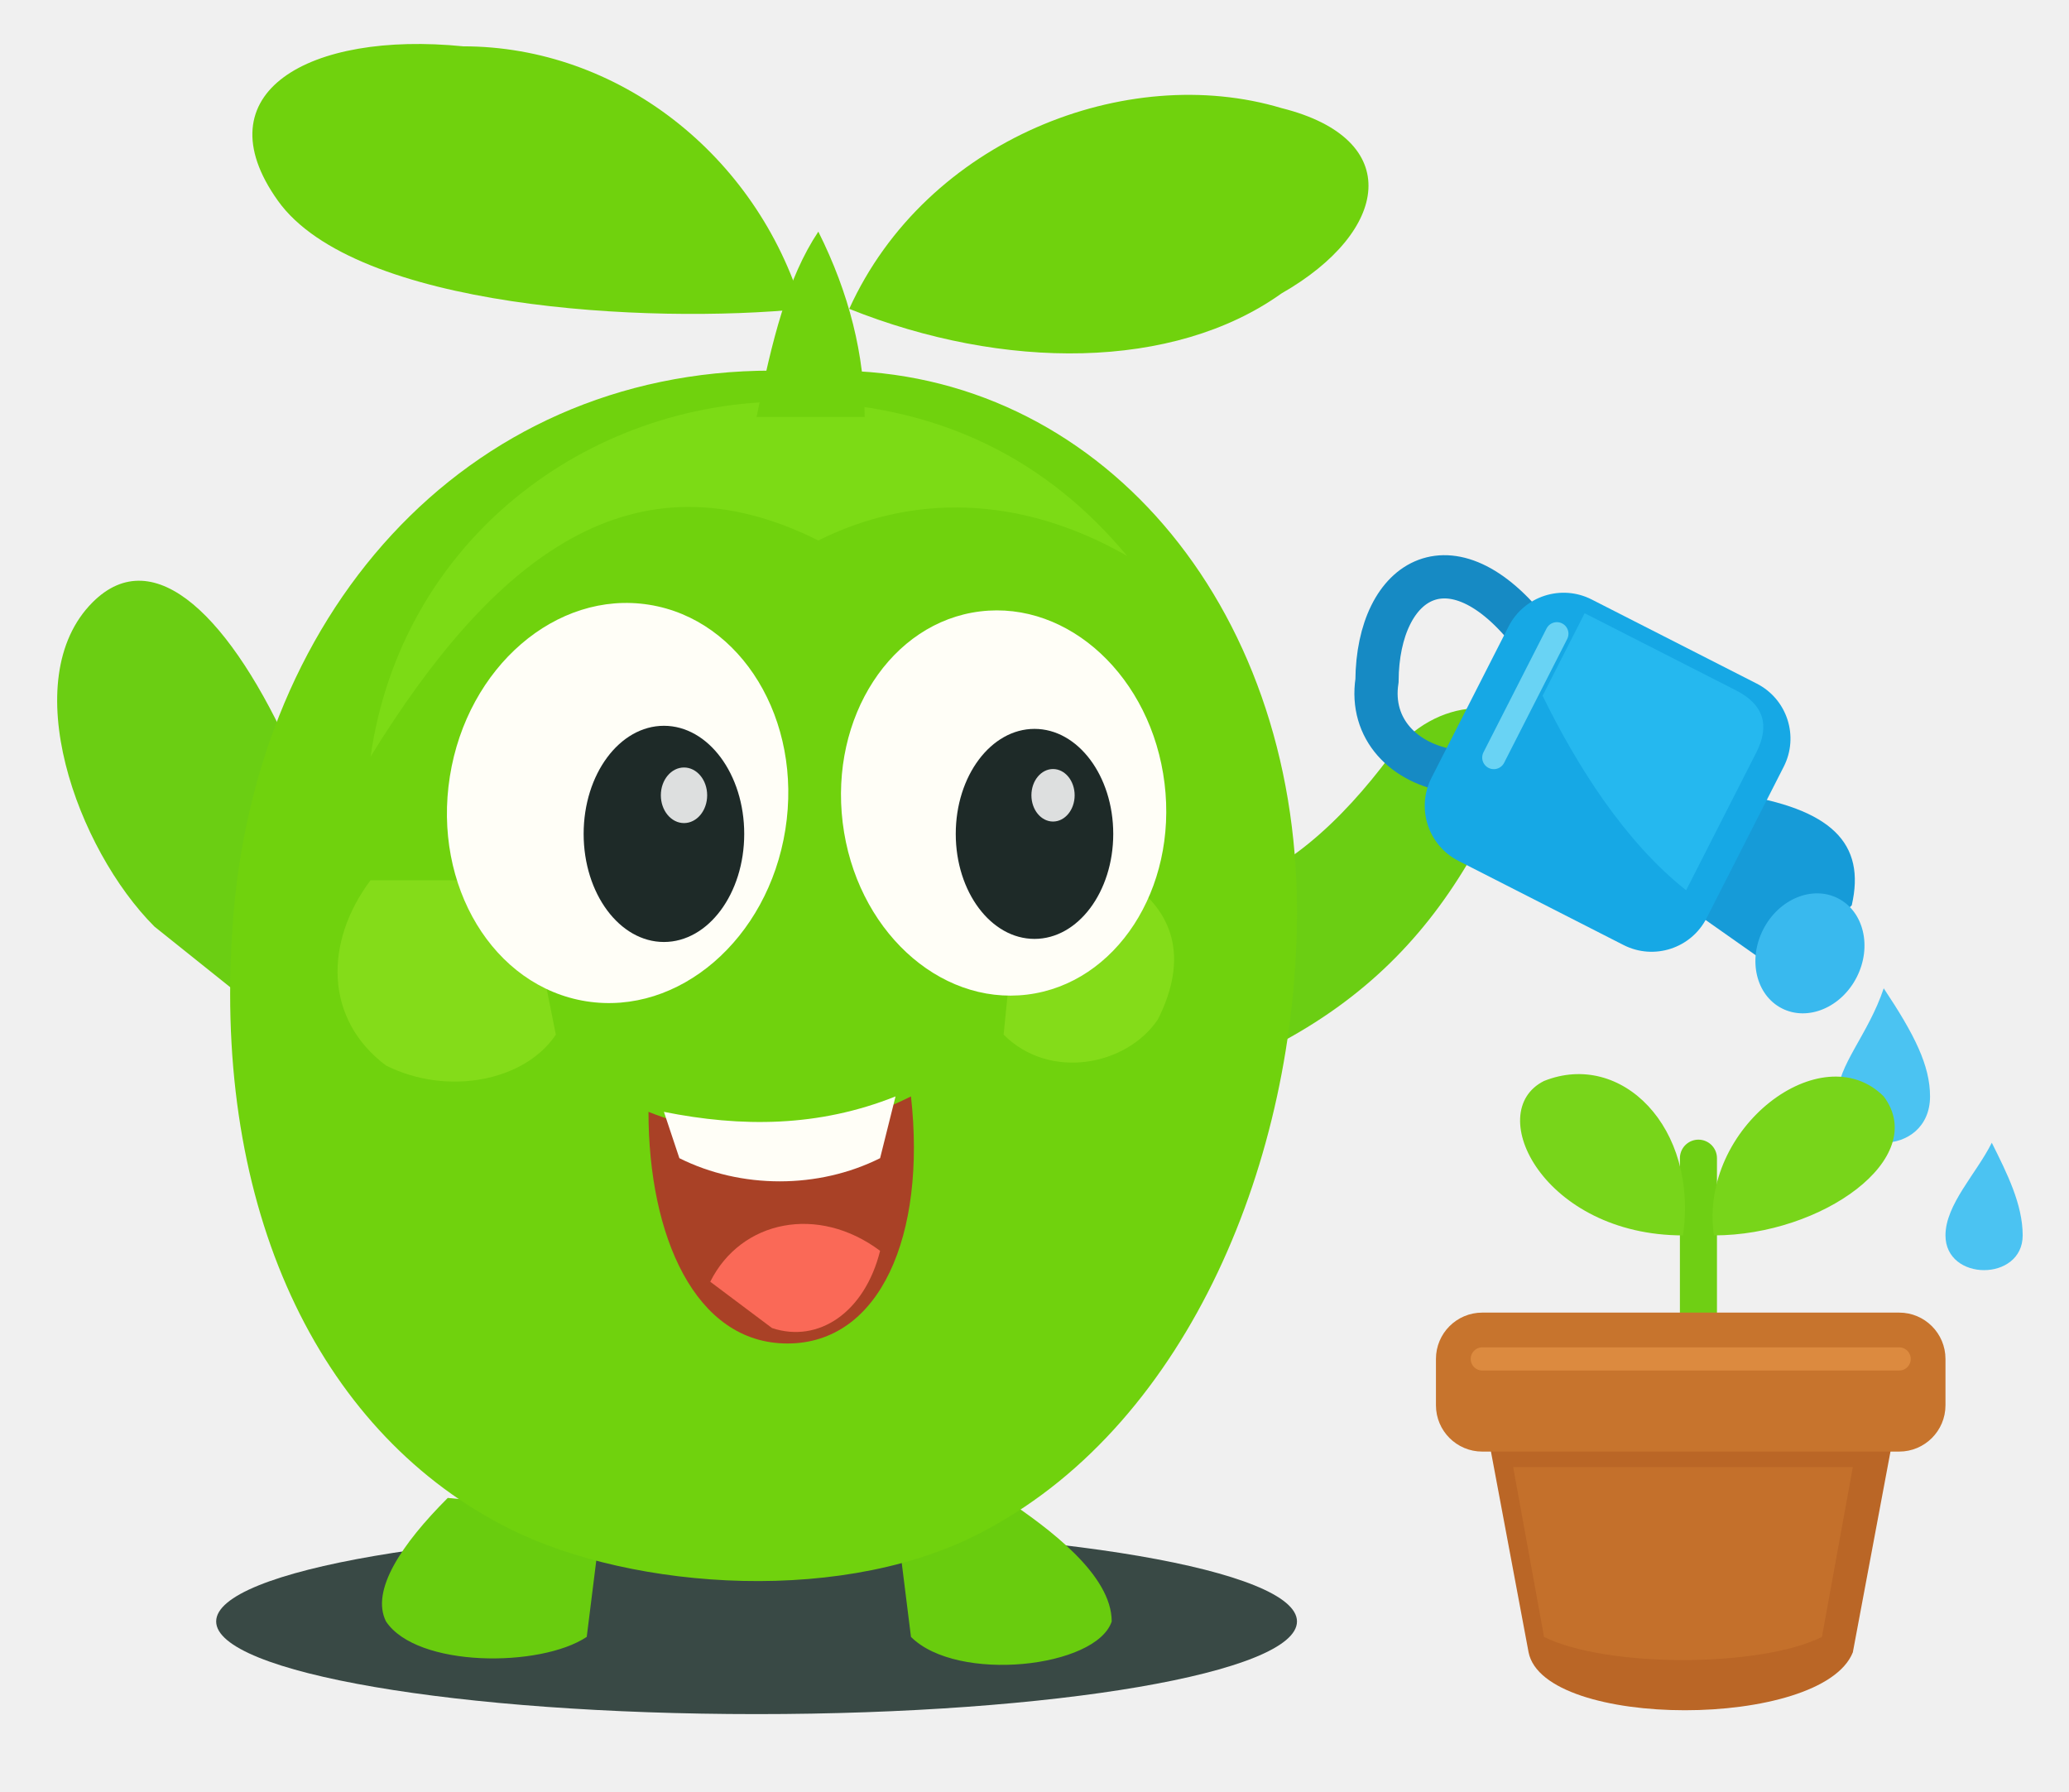
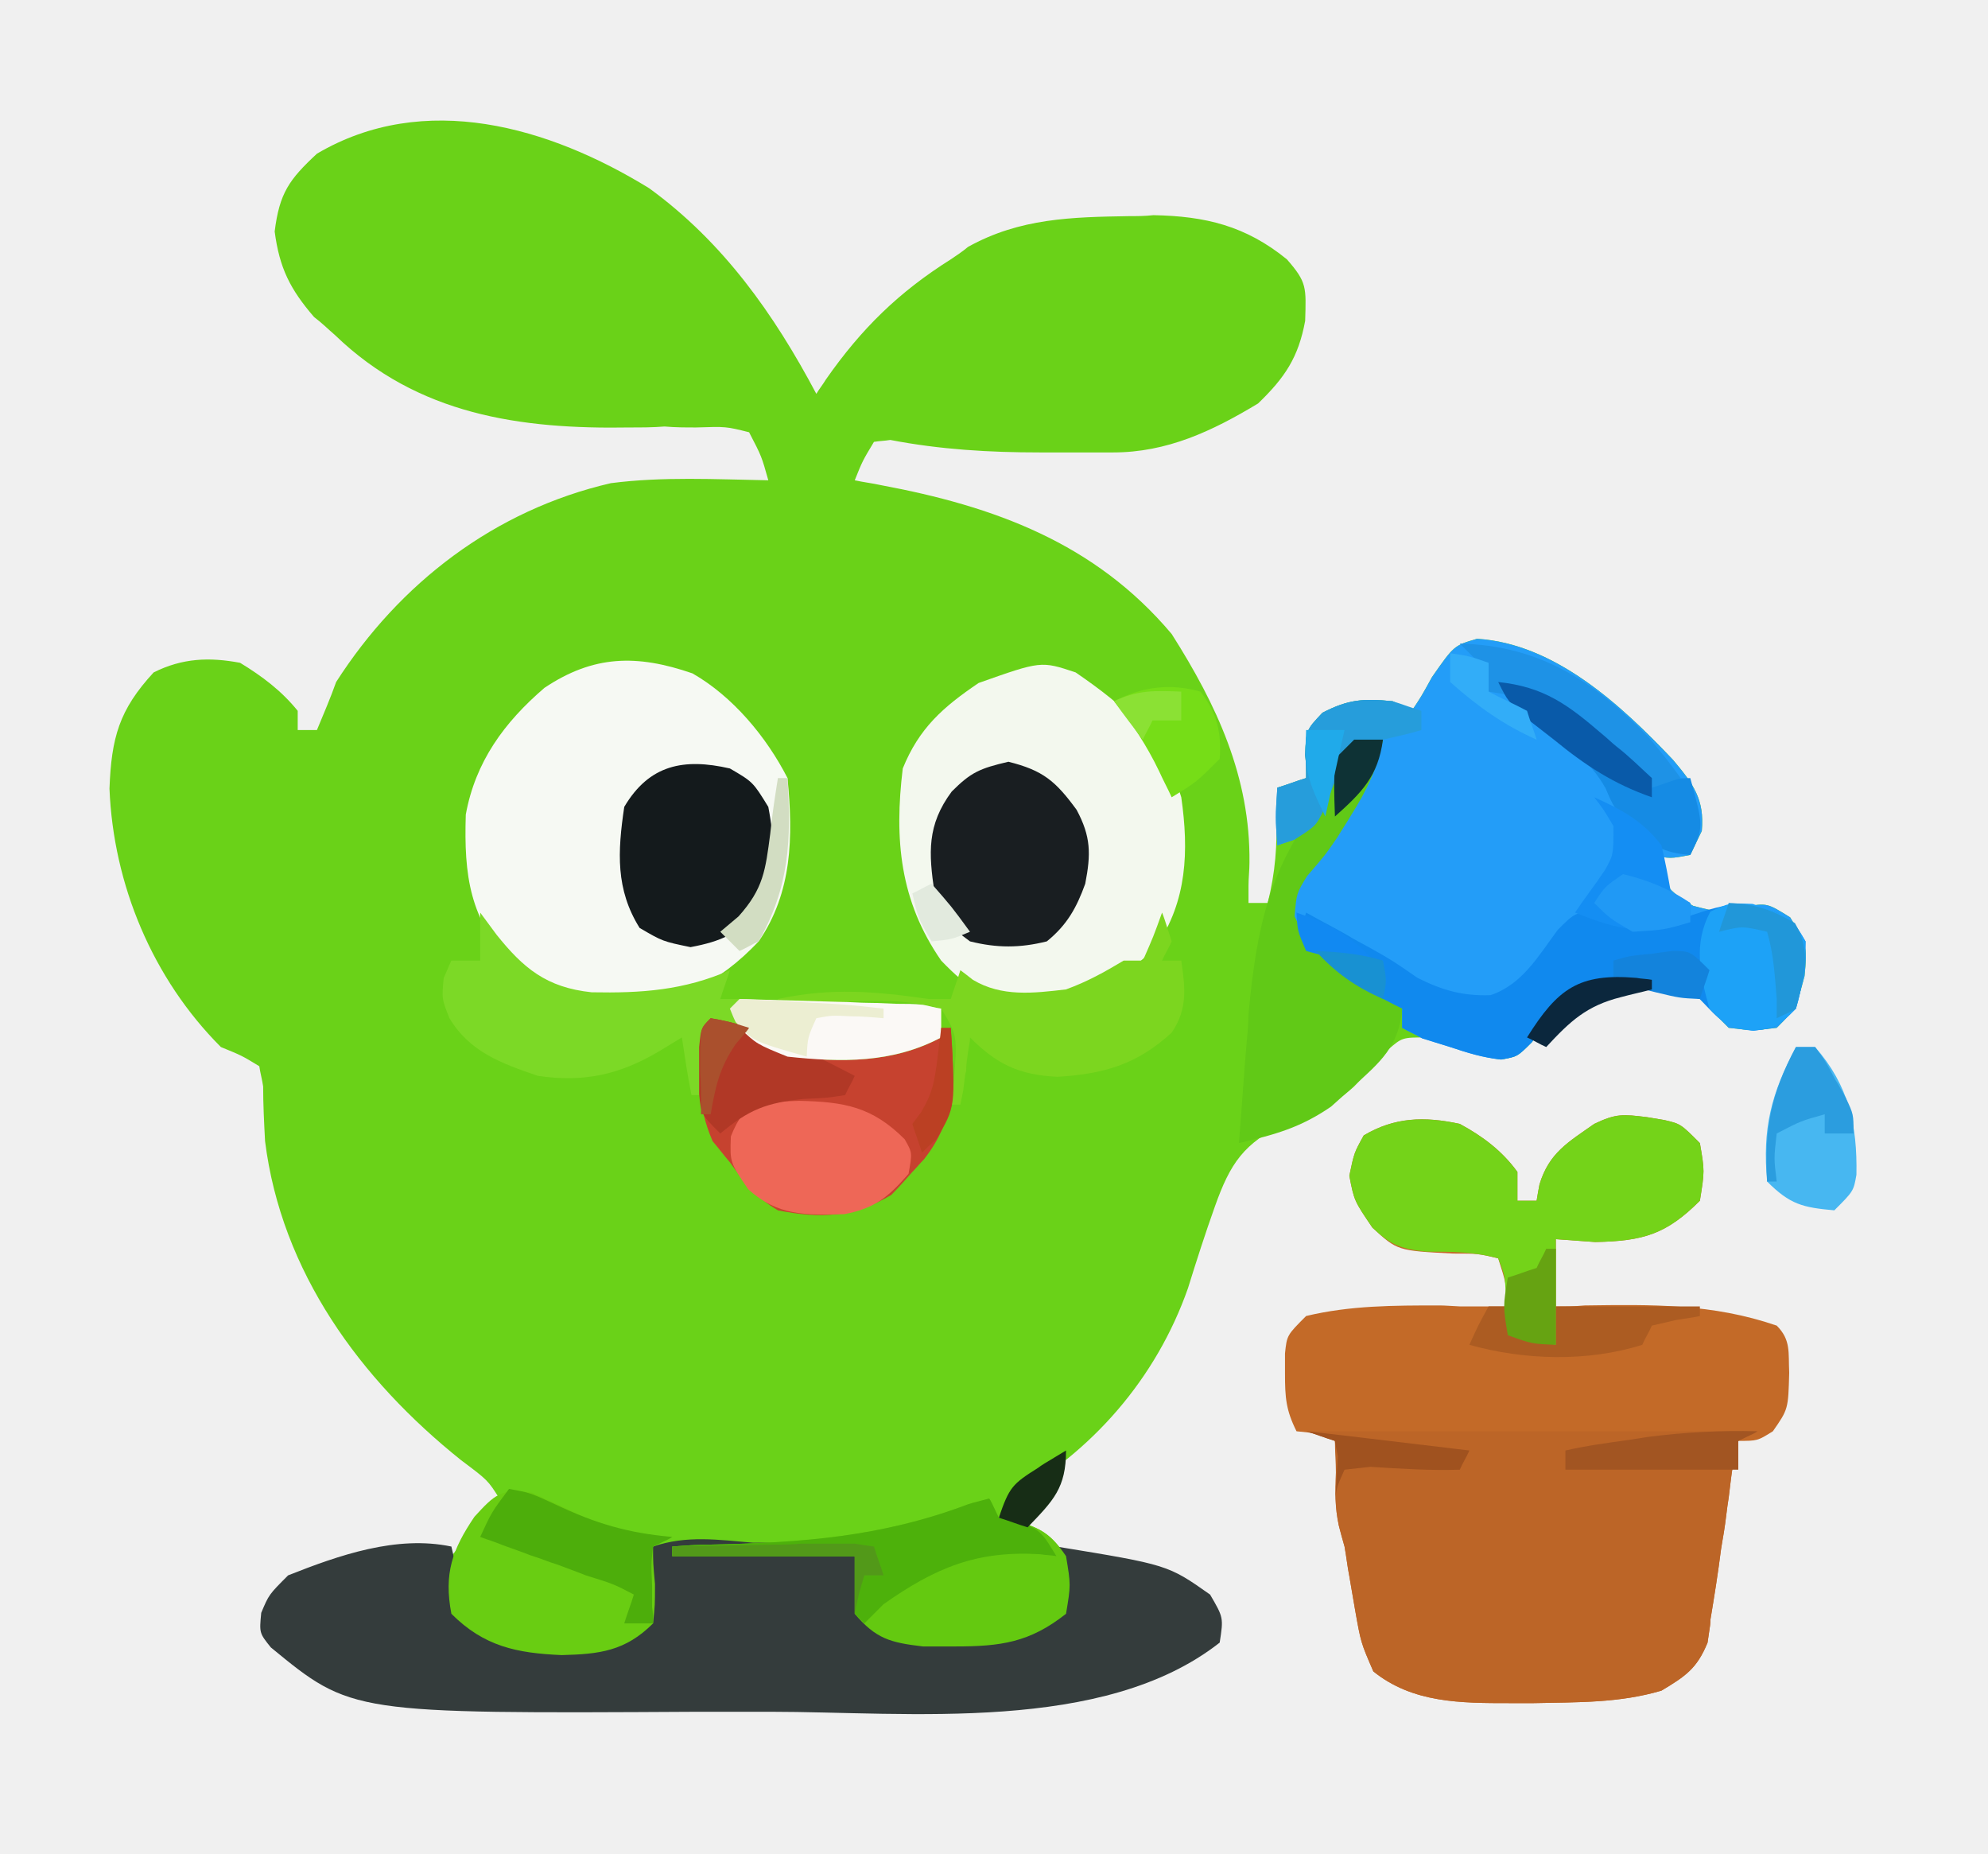
- <svg xmlns="http://www.w3.org/2000/svg" viewBox="0 0 134 116" class="personagem-img personagem-vetor" aria-hidden="true" focusable="false">
-   <ellipse cx="49" cy="105" rx="35" ry="6" fill="#394945" />
-   <path d="M29 97c-3 3-5 6-4 8 2 3 10 3 13 1l1-8zm29 1 1 8c3 3 12 2 13-1 0-3-4-6-7-8" fill="#69cc0e" />
-   <path d="M19 49C15 40 10 35 6 39c-5 5-1 16 4 21l10 8Z" fill="#6bce13" />
-   <path d="M78 58c5-1 9-5 12-9 3-4 8-4 10-1 1 3-2 6-5 8-3 5-7 9-13 12Z" fill="#6bce13" />
-   <path d="M50 24C30 24 16 40 15 61c-1 18 6 32 18 38 8 4 22 5 31 0 13-7 20-24 20-40 0-20-13-35-30-35Z" fill="#70d20d" />
-   <path d="M24 49c2-14 14-23 27-23 10 0 17 4 22 10-7-4-14-4-20-1-12-6-21 1-29 14Z" fill="#7cdb15" />
-   <path d="M49 27c1-5 2-9 4-12 2 4 3 8 3 12" fill="#70d20d" />
-   <path d="M52 20C42 21 23 20 18 13c-5-7 2-11 12-10 10 0 19 7 22 17Z" fill="#70d20d" />
-   <path d="M55 20C60 9 73 4 83 7c8 2 7 8 0 12-7 5-18 5-28 1Z" fill="#70d20d" />
-   <path d="M24 57c-3 4-3 9 1 12 4 2 9 1 11-2l-2-10Zm42 0-1 10c3 3 8 2 10-1 2-4 1-7-2-9Z" fill="#84dc19" />
-   <ellipse cx="40" cy="52" rx="11" ry="13" transform="rotate(9 40 52)" fill="#fffef7" />
-   <ellipse cx="65" cy="52" rx="10.5" ry="12.5" transform="rotate(-7 65 52)" fill="#fffef7" />
-   <ellipse cx="43" cy="54" rx="5.2" ry="7" fill="#1e2a28" />
-   <ellipse cx="67" cy="54" rx="5.1" ry="6.8" fill="#1e2a28" />
-   <ellipse cx="44.3" cy="51.5" rx="1.5" ry="1.8" fill="#fff" opacity=".85" />
-   <ellipse cx="68.2" cy="51.5" rx="1.4" ry="1.7" fill="#fff" opacity=".85" />
-   <path d="M42 72c5 2 11 2 17-1 1 9-2 16-8 16-6 0-9-7-9-15Z" fill="#a94126" />
-   <path d="M43 72c5 1 10 1 15-1l-1 4c-4 2-9 2-13 0Z" fill="#fffef7" />
-   <path d="M46 83c2-4 7-5 11-2-1 4-4 6-7 5Z" fill="#fa6957" />
-   <g transform="rotate(27 103 50)">
-     <path d="M96 44c-8-4-11 1-8 7 1 3 4 4 7 3" fill="none" stroke="#168ac4" stroke-width="2.8" stroke-linecap="round" />
-     <path d="M112 47c6-2 9-1 10 3l-2 6-7-1-4-6Z" fill="#169bd8" />
-     <rect x="94" y="40" width="20" height="19" rx="4" fill="#16a8e5" />
-     <path d="M98 41h11c2 0 3 1 3 3v10c-5-1-10-4-14-7Z" fill="#25b8ef" />
-     <path d="M97 43v9" fill="none" stroke="#69d3f4" stroke-width="1.5" stroke-linecap="round" />
-     <ellipse cx="121" cy="54" rx="3.4" ry="4" fill="#39b9ee" />
+ <svg xmlns="http://www.w3.org/2000/svg" viewBox="64 12 207 193" class="personagem-img personagem-vetor" aria-hidden="true" focusable="false">
+   <defs>
+     <clipPath id="semente-regando-limites">
+       <rect x="70" y="18" width="195" height="181" />
+     </clipPath>
+   </defs>
+   <g clip-path="url(#semente-regando-limites)">
+     <path d="M131.6,31.6c7.7,5.6,13,13.1,17.4,21.4c.3-.5,.7-1,1-1.5c3.7-5.3,7.6-9.1,13-12.5c.6-.4,1.2-.8,1.8-1.3c5.4-3,10.8-3.1,16.8-3.2c.8,0,1.6,0,2.5-.1c5.4,.1,9.6,1.1,13.9,4.6c2.1,2.4,2,2.9,1.9,6.4c-.7,3.8-2.1,5.9-4.9,8.6c-4.8,2.9-9.5,5.1-15.1,5.1c-.8,0-1.6,0-2.4,0c-.4,0-.4,0-2.6,0c-.8,0-1.7,0-2.6,0c-5.3,0-10.4-.3-15.6-1.3c-.6,.1-1.1,.1-1.7,.2c-1.2,2-1.2,2-2,4c.9,.2,1.8,.3,2.7,.5c11.8,2.2,22.3,6,30.3,15.5c4.7,7.4,8.2,14.9,8.1,23.8c0,.8-.1,1.6-.1,2.4c0,.6,0,1.2,0,1.8c.7,0,1.3,0,2,0c.8-3.2,1-6,.9-9.3c0-.9,.1-1.8,.1-2.7c1-.3,2-.7,3-1c0-.8,0-1.6-.1-2.4c.1-2.6,.1-2.6,1.8-4.4c2.7-1.4,4.3-1.5,7.3-1.2c.7,.3,1.3,.7,2,1c1-1.5,1-1.5,2.1-3.5c2.3-3.3,2.3-3.3,4.7-4c8.1,.5,15,6.9,20.4,12.6c2.1,2.5,3.3,4.1,3,7.4c-.4,.8-.8,1.7-1.2,2.5c-2.1,.4-2.1,.4-4,0c1,2.8,1.7,3.8,4.3,5.3c2.7,.7,2.7,.7,5.3,.1c2.4-.4,2.4-.4,4.8,1.1c1.7,2.7,1.8,3.1,1.5,6.1c-.9,3.4-.9,3.4-2.9,5.4c-2.4,.3-2.4,.3-5,0c-1-1-2-2-3-3c-2.2-.7-2.2-.7-5-1c-.6-.1-1.2-.2-1.9-.3c-2.2-.2-3.9-.3-6.1,.3c-1.7,1.7-3.1,3.6-4.5,5.5c-1.5,1.5-1.5,1.5-3.2,1.8c-2.8-.4-5.2-1.3-7.8-2.3c-2.5,0-2.5,0-4,1.3c-1.2,1.3-2.3,2.6-3.5,3.8c-2.3,2.1-4.2,2.8-7.1,3.8c-4.4,2.1-5.8,4.2-7.4,8.7c-1,2.8-1.9,5.6-2.8,8.5c-3.3,9.4-10,17.1-18.7,21.9c-.3,.7-.7,1.3-1,2c.6,.1,1.2,.2,1.8,.3c2.6,.8,3.6,1.4,5.2,3.7c.5,3,.5,3,0,6c-3.8,3-6.8,3.4-11.6,3.4c-1.1,0-2.2,0-3.3,0c-3.4-.4-4.9-.8-7.1-3.4c-.2-3.2-.2-3.2,0-6c-.6,0-1.1,0-1.7,0c-2.6,0-5.1,0-7.7,.1c-.9,0-1.8,0-2.7,0c-.8,0-1.7,0-2.5,0s-1.6,0-2.4,0c-2-.1-2-.1-4-1.1c.1,.5,.1,1.1,.2,1.6c.1,2.2,.1,4.2-.2,6.4c-2.9,2.9-5.6,3.2-9.5,3.3c-4.7-.2-8.1-.9-11.5-4.3c-.4-2.7-.4-2.7,0-6c1.3-1.6,1.3-1.6,2.8-3.1c1.3-1.5,1.3-1.5,2.2-2.9c-1.2-1.9-1.2-1.9-4-4c-10.5-8.4-18.7-19.6-20.4-33.2c-.1-1.9-.2-3.8-.2-5.7c-.1-.7-.3-1.4-.4-2.1c-1.8-1.1-1.8-1.1-4-2c-7.1-7.1-11.2-16.9-11.6-26.9c.2-5.3,1-8.2,4.6-12.1c3-1.5,5.8-1.6,9-1c2.3,1.4,4.3,2.9,6,5c0,.7,0,1.3,0,2c.7,0,1.3,0,2,0c.7-1.7,1.4-3.3,2-5c6.6-10.3,16.5-17.9,28.6-20.7c5.4-.7,10.9-.4,16.4-.3c-.7-2.5-.7-2.5-2-5c-2.4-.6-2.4-.6-5.5-.5c-1.1,0-2.2,0-3.3-.1c-1.2,.1-2.4,.1-3.6,.1c-11.4,.2-22.1-1.3-30.7-9.6c-.7-.6-1.4-1.3-2.2-1.9c-2.5-2.9-3.6-5.1-4.1-8.9c.5-4,1.5-5.4,4.4-8.1c11.2-6.6,24.2-2.8,34.6,3.6Z" fill="#6AD218" />
+     <path d="M235.5,128.3c.6,.1,1.2,.2,1.8,.3c1.7,.4,1.7,.4,3.7,2.4c.5,2.9,.5,2.9,0,6c-3.5,3.5-5.9,4.2-10.9,4.3c-1.4-.1-2.7-.2-4.1-.3c0,2.3,0,4.6,0,7c1,0,2,0,3-.1c7-.1,13.3-.2,20,2.1c1.5,1.5,1.2,2.8,1.3,4.9c-.1,3.8-.1,3.8-1.7,6.1c-1.6,1-1.6,1-3.6,1c-.6,2.5-.6,2.5-1,5.9c-.2,1.2-.3,2.4-.5,3.6c-.1,.6-.2,1.1-.3,1.8c-.3,2.4-.7,4.9-1.1,7.3c0,.4,0,.4-.3,2.4c-1.1,2.7-2.3,3.5-4.8,5c-4.4,1.3-8.7,1.2-13.3,1.3c-.4,0-.4,0-2.5,0c-5.1,0-10.1,0-14.2-3.3c-1.3-3-1.3-3-1.9-6.4c-.2-1.2-.4-2.3-.6-3.5c-.2-1-.3-2-.5-3.1c-.2-.7-.4-1.4-.6-2.2c-.4-1.9-.4-3.5-.2-5.5c-.1-1.1-.1-2.2-.2-3.3c-1.9-.8-1.9-.8-4-1c-1.1-2.2-1.2-3.5-1.2-6c0-.7,0-1.4,0-2.1c.2-1.9,.2-1.9,2.2-3.9c4.6-1.1,9.1-1.1,13.9-1.1c.3,0,.3,0,2.1,.1c1.6,0,3.3,0,5,0c-.2-2.5-.2-2.5-1-5c-2.1-.5-2.1-.5-4.7-.5c-5.8-.3-5.8-.3-8.4-2.7c-1.9-2.8-1.9-2.8-2.4-5.4c.5-2.4,.5-2.4,1.5-4.2c3.2-1.9,6.3-2,10-1.2c2.4,1.3,4.4,2.8,6,5c0,1,0,2,0,3c.7,0,1.3,0,2,0c.1-.6,.2-1.2,.3-1.7c1-3.3,3-4.4,5.7-6.3c2.3-1.1,3-1,5.5-.7Z" fill="#C36A28" />
+     <path d="M217.8,78.5c8.1,.5,15,6.9,20.4,12.6c2.1,2.5,3.3,4.1,3,7.4c-.4,.8-.8,1.7-1.2,2.5c-2.1,.4-2.1,.4-4,0c1,2.8,1.7,3.8,4.3,5.3c2.7,.7,2.7,.7,5.3,.1c2.4-.4,2.4-.4,4.8,1.1c1.7,2.7,1.8,3.1,1.5,6.1c-.9,3.4-.9,3.4-2.9,5.4c-2.4,.3-2.4,.3-5,0c-1-1-2-2-3-3c-2.2-.7-2.2-.7-5-1c-.3,0-.3,0-1.9-.3c-2.2-.2-3.9-.3-6.1,.3c-1.7,1.7-3.1,3.6-4.5,5.5c-1.5,1.5-1.5,1.5-3.2,1.8c-1.9-.2-3.5-.7-5.3-1.3c-1-.3-1.9-.6-2.9-.9c-.7-.4-1.4-.7-2.1-1.1c0-.7,0-1.3,0-2c-.7-.2-1.4-.5-2.1-.7c-3.9-1.7-7.2-3.9-9.9-7.3c-.2-3.1-.2-3.1,1-6c1.3-1.4,2.6-2.7,4-4c1.1-2,2.1-4,3-6c.7-1.3,1.3-2.7,2-4c-1.8,.6-1.8,.6-4,2c-.8,1.6-.8,1.6-1.5,3.5c-1.3,3.3-1.3,3.3-3.7,4.9c-.6,.2-1.2,.4-1.8,.6c-.2-2.9-.2-2.9,0-6c1-.3,2-.7,3-1c0-.8,0-1.6-.1-2.4c.1-2.6,.1-2.6,1.8-4.4c2.7-1.4,4.3-1.5,7.3-1.2c.7,.3,1.3,.7,2,1c1-1.5,1-1.5,2.1-3.5c2.3-3.3,2.3-3.3,4.7-4Z" fill="#239DF8" />
+     <path d="M111,173c.8,3.4,.8,3.4,.8,5.3c.2,1.7,.2,1.7,2.2,3.7c2.8,.9,5.5,1.2,8.5,1.2c.4,0,.4,0,2.3,0c2.7-.3,4.1-.4,6.2-2.2c.1-1.4,.1-2.7,.1-4.1c.2-2.2,.2-2.2,.9-3.9c3.5-1.2,6.8-.7,10.4-.4c.5,0,.5,0,3,0c2.8,.2,5,.4,7.6,1.4c1.2,1.9,1.5,3.2,1.7,5.4c.1,.3,.1,.3,.3,1.6c2.8,1.4,5.2,1.2,8.4,1.2c.5,0,.5,0,3.4,0c3.1-.2,4.8-.4,7.2-2.2c.4-1.7,.4-1.7,.3-3.6c-.1-1.1-.2-2.3-.3-3.4c11.6,1.9,11.6,1.9,16,5c1.4,2.4,1.4,2.4,1,5c-12.1,9.5-32.4,7.2-46.8,7.2c-2.5,0-5,0-7.5,0c-36.1,.2-36.1,.2-44.5-6.7c-1.2-1.5-1.2-1.5-1-3.6C92,178,92,178,94,176c5.3-2.1,11.3-4.2,17-3Z" fill="#343C3C" />
+     <path d="M200,161c15.7,0,31.3,0,47,0c-.7,.3-1.3,.7-2,1c-.6,2.6-.6,2.6-1,5.9c-.2,1.2-.3,2.4-.5,3.6c-.1,.6-.2,1.2-.3,1.8c-.3,2.4-.7,4.9-1.1,7.3c0,.4,0,.4-.3,2.4c-1.1,2.7-2.3,3.5-4.8,5c-4.4,1.3-8.7,1.2-13.3,1.3c-.8,0-1.7,0-2.5,0c-5.1,0-10.1,0-14.2-3.3c-1.3-3-1.3-3-1.9-6.4c-.2-1.2-.4-2.3-.6-3.5c-.2-1-.3-2-.5-3.1c-.2-.7-.4-1.4-.6-2.2c-.4-1.9-.4-3.5-.3-5.5c0-1.1-.1-2.2-.1-3.3c-1-.3-2-.7-3-1Z" fill="#BC6527" />
+     <path d="M136.1,82.1c4.2,2.4,7.7,6.6,9.9,10.9c.6,6.1,.5,11.9-3,17c-4.3,4.5-8,6.1-14.2,6.4c-4.9-.1-7.8-.8-11.4-3.9c-4.5-4.8-5.1-9.3-4.9-15.7c1-5.5,4-9.6,8.2-13.2c5.1-3.4,9.6-3.5,15.4-1.5Z" fill="#F6F9F3" />
+     <path d="M176,82c5.1,3.5,9.2,7,11,13c.8,5.6,.6,10.8-2.6,15.5c-3.7,3.9-8.3,5.7-13.6,6c-4-.2-6-1.6-8.8-4.5c-4.3-6.2-4.9-12.6-4-20c1.7-4.2,4.2-6.4,7.9-8.9c6.5-2.3,6.5-2.3,10.1-1.1Z" fill="#F3F8EE" />
+     <path d="M235.5,128.3c.6,.1,1.2,.2,1.8,.3c1.7,.4,1.7,.4,3.7,2.4c.5,2.9,.5,2.9,0,6c-3.5,3.5-5.9,4.2-10.9,4.3c-1.3-.1-2.7-.2-4.1-.3c0,3.7,0,7.3,0,11c-1.6-.3-3.3-.7-5-1c-.4-1.8-.4-1.8-.2-4c-.1-2.2-.1-2.2-.8-4c-2.5-.7-4.9-.7-7.5-.7c-2.7-.3-3.7-.7-5.6-2.5c-1.9-2.8-1.9-2.8-2.4-5.4c.5-2.4,.5-2.4,1.5-4.2c3.2-1.9,6.3-2,10-1.2c2.4,1.3,4.4,2.8,6,5c0,1,0,2,0,3c.7,0,1.3,0,2,0c.1-.6,.2-1.2,.3-1.7c1-3.3,3-4.4,5.7-6.3c2.3-1.1,3-1,5.5-.7Z" fill="#74D319" />
+     <path d="M138,118c2.2,.4,3.9,.9,5.8,2c5,2.2,11.8,1.7,16.9,0c.8-.3,1.5-.7,2.3-1c.4,5.3,.6,9.4-2.8,13.7c-.4,.4-.8,.9-1.2,1.3c-.7,.8-1.4,1.6-2.2,2.4c-3.9,2.3-7.3,2.5-11.8,1.6c-2.2-1.3-3.5-2.9-5-5c-.6-.7-1.2-1.5-1.8-2.2c-1.7-3.9-1.6-7.6-1.2-11.8c.3-.3,.7-.7,1-1Z" fill="#C6422F" />
+     <path d="M249,107c1.9,1.1,1.9,1.1,3,3c0,2.4-.3,4.7-1,7c-2,2-2,2-4.4,2.3c-3.1-.4-3.5-1.1-5.6-3.3c-2.2-.7-2.2-.7-5-1c-.6-.1-1.2-.2-1.9-.3c-2.2-.2-3.9-.3-6.1,.3c-1.7,1.7-3.1,3.6-4.5,5.5c-1.5,1.5-1.5,1.5-3.2,1.8c-1.9-.2-3.5-.7-5.3-1.3c-1-.3-1.9-.6-2.9-.9c-.7-.4-1.4-.7-2.1-1.1c0-.7,0-1.3,0-2c-.7-.3-1.4-.5-2.1-.8c-3.4-1.4-6.6-3.3-8.9-6.2c.3-1,.7-2,1-3c1.4,.8,2.8,1.5,4.2,2.3c.8,.5,1.6,.9,2.5,1.4c2.3,1.3,2.3,1.3,4.9,3.1c2.6,1.3,4.7,1.9,7.6,1.8c3.3-1.1,5-4.1,7-6.8c1.8-1.8,1.8-1.8,4.4-2.1c2.4,.3,2.4,.3,4.8,.9c2.6,.4,2.6,.4,5.6-.6c3.3-1.1,4.8-1.1,8,0Z" fill="#1089EE" />
+     <path d="M114,107c.3,.4,.3,.4,1.7,2.3c2.8,3.5,5.2,5.5,9.9,6c5.2,.1,9.6-.2,14.4-2.3c-.3,1-.7,2-1,3c.7,0,1.4,0,2.1,0c3.1,.1,6.3,.2,9.4,.3c1.1,0,2.2,.1,3.3,.1c.5,0,.5,0,3.2,.1c.9,0,1.9,0,2.9,.1c.3,0,.3,0,2.1,.4c0,1,0,2,0,3c-5,2.7-10.4,2.6-16,2c-3-1.5-3-1.5-5-3c-1,0-2,0-3,0c-.5,1.5-.5,1.5-.6,3.5c-.1,1.2-.2,2.3-.4,3.5c-.3,0-.7,0-1,0c-.4-2-.7-4-1-6c-.8,.5-1.5,.9-2.3,1.4c-4.2,2.5-7.9,3.3-12.7,2.6c-3.8-1.3-7.1-2.5-9.2-6c-.8-2-.8-2-.6-4.2c.3-.6,.5-1.2,.8-1.8c1,0,2,0,3,0c0-1.6,0-3.3,0-5Z" fill="#7CD926" />
+     <path d="M205,89c1,0,2,0,3,0c-.6,3.1-1.7,5.3-3.4,8c-.4,.7-.9,1.4-1.3,2.1c-1.3,1.9-1.3,1.9-3.2,4.1c-1.1,1.8-1.1,1.8-1.3,4.2c2.1,4.6,6.7,7.4,11.2,9.6c-.3,3.9-2.3,5.6-5.1,8.1c-.4,.4-.4,.4-2.3,2.1c-3.2,2.2-5.8,2.9-9.6,3.8c.3-3.5,.5-7,.8-10.4c.1-1,.2-2,.2-3c.8-8.8,2.2-15.8,8-22.6c.7-1.6,1.4-3.3,2-5c.3-.3,.7-.7,1-1Z" fill="#61C917" />
+     <path d="M167,168c.2,.3,.2,.3,1,2c.6,.1,1.2,.3,1.9,.4c2.6,.7,3.6,1.4,5.1,3.6c.5,3,.5,3,0,6c-3.8,3-6.8,3.4-11.6,3.4c-1.1,0-2.2,0-3.3,0c-3.4-.4-4.9-.8-7.1-3.4c0-2,0-4,0-6c-6.3,0-12.7,0-19,0c0-.3,0-.7,0-1c1.3-.1,2.6-.2,3.9-.2c9.6-.2,17.9-.8,26.9-4.2c.3-.1,.3-.1,2.2-.6Z" fill="#64C910" />
+     <path d="M119.4,167.4c1.7,.8,3.4,1.5,5.1,2.4c3.2,1.6,6,1.9,9.5,2.2c-.3,.2-.3,.2-2,1c0,1.7,0,1.7,.2,3.9c0,2.2,0,2.2-.2,4.1c-2.9,2.9-5.6,3.2-9.5,3.3c-4.7-.2-8.1-.9-11.5-4.3c-.8-4.2,.1-6.7,2.4-10.1c2.1-2.3,2.8-3,6-2.5Z" fill="#69CD12" />
+     <path d="M169,91.3c3.6,.9,4.9,2,7.1,5c1.5,2.8,1.5,4.6,.9,7.7c-.9,2.5-1.9,4.3-4,6c-2.8,.7-5.2,.7-8,0c-2.1-1.5-2.9-2.6-3.7-5.1c-.6-4.1-.8-7,1.8-10.5c2-2,2.9-2.4,5.9-3.1Z" fill="#191E21" />
+     <path d="M140,92c2.4,1.4,2.4,1.4,4,4c.7,3.7,.9,7.3-.9,10.7c-2.2,2.5-4,3.3-7.2,3.9c-2.9-.6-2.9-.6-5.3-2c-2.5-4-2.3-7.9-1.6-12.6c2.6-4.4,6.2-5.1,11-4Z" fill="#141A1C" />
+     <path d="M185,107c.2,.5,.2,.5,1,3c-.3,.7-.7,1.3-1,2c.7,0,1.3,0,2,0c.4,2.8,.7,5-1,7.5c-3.6,3.3-7,4.3-11.9,4.6c-4-.2-6.3-1.3-9.1-4.1c0,.3,0,.3-.2,1.5c-.1,.7-.2,1.3-.2,2c-.1,.3-.1,.3-.3,2c-.1,.5-.2,1-.3,1.5c-.3,0-.7,0-1,0c0-.4,0-.4,.3-2.2c.4-5,.4-5-1.3-7.8c-5.4-1.5-11.5-.6-17,0c0-.3,0-.7,0-1c5.5-1.2,10.2-.8,15.7,0c.8,0,1.5,0,2.3,0c.3-1,.7-2,1-3c.4,.3,.8,.6,1.3,1c3,1.8,6.3,1.4,9.7,1c2.2-.8,4-1.8,6-3c.7,0,1.3,0,2,0c1.1-2.5,1.1-2.5,2-5Z" fill="#7CD61F" />
+     <path d="M147.2,126.6c4.7,.1,7.6,.6,11,4c.8,1.4,.8,1.4,.4,3.6c-2.1,2.4-3.5,3.6-6.7,4.2c-4,.1-6.9,.2-10-2.6c-1.9-2.8-1.9-2.8-1.8-5.5c1.6-4,3-3.5,7.1-3.7Z" fill="#EE6757" />
+     <path d="M167,168c.2,.3,.2,.3,1,2c.6,.1,1.3,.3,1.9,.4c2.5,.7,2.8,1.5,4.1,3.6c-.5-.1-1.1-.1-1.7-.2c-6.6-.4-10.9,1.4-16.3,5.2c-.7,.7-1.3,1.3-2,2c-.3-.3-.7-.7-1-1c0-2,0-4,0-6c-6.3,0-12.7,0-19,0c0-.3,0-.7,0-1c1.3-.1,2.6-.2,3.9-.2c9.6-.2,17.9-.8,26.9-4.2c.3-.1,.3-.1,2.2-.6Z" fill="#4DB10B" />
+     <path d="M246.5,106.1c4,1.4,4,1.4,5.5,3.9c0,2.4-.3,4.7-1,7c-2,2-2,2-4.5,2.3c-2.5-.3-2.5-.3-4.5-2.3c-1-3.5-1.7-6.8,.1-10.1c1.9-.9,1.9-.9,4.4-.8Z" fill="#1DA2F7" />
+     <path d="M138,118c5.2,.8,10.3,3.6,15,6c-.3,.7-.7,1.3-1,2c-1.9,.3-1.9,.3-4.3,.4c-3.9,.4-5.7,1.1-8.7,3.6c-2-2-2-2-2.2-4.1c0-.4,0-.4,0-2.5c0-.8,0-1.6,0-2.4c.2-2,.2-2,1.2-3Z" fill="#B13826" />
+     <path d="M141,116c3.5,.1,7,.2,10.5,.3c1,0,2,.1,3,.1c.5,0,.5,0,2.9,.1c.9,0,1.8,0,2.7,.1c.6,.1,1.2,.3,1.9,.4c0,1,0,2,0,3c-5.1,2.7-10.4,2.6-16,2c-3.2-1.3-3.2-1.3-5-3c0-1,0-2,0-3Z" fill="#FBF9F6" />
+     <path d="M117,167c2.2,.4,2.2,.4,4.8,1.6c4.2,2,7.6,3,12.2,3.4c-.3,.2-.3,.2-2,1c-.2,1.8-.2,1.8-.1,4.1c0,.3,0,.3,0,2.2c.1,.6,.1,1.1,.1,1.7c-1,0-2,0-3,0c.3-1,.7-2,1-3c-2.1-1.1-2.1-1.1-5-2c-.5-.2-.5-.2-2.9-1.1c-1-.3-1.9-.7-2.9-1c-.5-.2-.5-.2-3-1.1c-.7-.3-1.4-.5-2.2-.8c1.2-2.6,1.2-2.6,3-5Z" fill="#4DAE0B" />
+     <path d="M220,83c5.3,.5,8.2,3.4,12,6.8c2.8,2.5,4.3,3.4,8,3.2c1.4,5.1,1.4,5.1,0,8c-2.8-.2-4-1-6.1-2.8C232,96,232,96,231.2,94.1c-1.5-2.7-3.3-3.9-5.8-5.7c-4.3-3.2-4.3-3.2-5.4-5.4Z" fill="#158BE4" />
+     <path d="M216,79c8.3,.2,14,3.9,19.7,9.8c1.2,1.4,2.3,2.8,3.3,4.2c-1,.3-2,.7-3,1c-2.4-1.8-4.5-3.7-6.7-5.7c-3.4-3-5.7-3.6-10.3-4.3c-.3-1-.7-2-1-3c-.7-.7-1.3-1.3-2-2Z" fill="#1E92E6" />
+     <path d="M209,85c1,.3,2,.7,3,1c0,.7,0,1.3,0,2c-1.3,.4-2.7,.7-4,1c-2.1,.6-2.1,.6-4,2c-.8,1.8-1.5,3.6-2.2,5.4c-.8,1.6-.8,1.6-3,3c-.3,.1-.3,.1-1.8,.6c-.2-2.9-.2-2.9,0-6c1-.3,2-.7,3-1c0-.8,0-1.6-.1-2.4c.1-2.6,.1-2.6,1.8-4.4c2.7-1.4,4.3-1.5,7.3-1.2Z" fill="#269DDB" />
+     <path d="M230,95c2.9,1.3,5.1,2.5,7,5c.4,1.7,.7,3.3,1,5c.7,.3,1.3,.7,2,1c0,.7,0,1.3,0,2c-4.8,1.4-7.6,.8-12-1c1-1.5,2.1-2.9,3.1-4.4c.9-1.6,.9-1.6,.9-4.6c-1-1.7-1-1.7-2-3Z" fill="#148EF3" />
+     <path d="M219,148c.7,0,1.3,0,2,0c.3,1,.7,2,1,3c2.1,.7,2.1,.7,4,1c0-1.3,0-2.6,0-4c5,0,10,0,15,0c0,.3,0,.7,0,1c-.4,.1-.4,.1-2.4,.4c-.9,.2-1.7,.4-2.6,.6c-.3,.7-.7,1.3-1,2c-5.7,1.8-12.3,1.6-18,0c.9-2,.9-2,2-4Z" fill="#AC5C22" />
+     <path d="M189,84c1.7,2.2,2.2,4.2,2,7c-2.4,2.4-2.4,2.4-5,4c-.4-.9-.9-1.8-1.3-2.7c-1.3-2.7-2.8-5-4.7-7.3c2.9-1.5,5.8-1.9,9-1Z" fill="#76DD17" />
+     <path d="M247,161c-.3,.2-.3,.2-2,1c0,1,0,2,0,3c-6,0-12,0-18,0c0-.7,0-1.3,0-2c2.2-.5,4.4-.8,6.6-1.1c.6-.1,1.3-.2,1.9-.3c3.9-.5,7.6-.7,11.5-.6Z" fill="#A25522" />
+     <path d="M220,83c4.8,.5,7.3,2.4,10.8,5.4c.5,.4,1,.9,1.5,1.3c1.3,1,2.5,2.2,3.7,3.3c0,.7,0,1.3,0,2c-4-1.4-6.9-3.3-10.2-6c-.9-.7-1.8-1.4-2.7-2.1C221,85,221,85,220,83Z" fill="#095AA9" />
+     <path d="M200,161c2.8,.3,2.8,.3,17,2c-.3,.7-.7,1.3-1,2c-3.1,.1-6.2-.1-9.3-.3c-.9,.1-1.8,.2-2.7,.3c-.9,2-.9,2-1,4c.1-1.8,.2-3.6,.3-5.4c-.1-.5-.2-1-.3-1.6c-1-.3-2-.7-3-1Z" fill="#A0521F" />
+     <path d="M141,116c2.5,.1,5,.2,7.6,.4c.3,0,.3,0,2.1,.1s3.5,.3,5.3,.5c0,.3,0,.7,0,1c-1.1-.1-2.3-.2-3.4-.2c-2-.1-2-.1-3.6,.2c-.9,2-.9,2-1,4c-5.6-1.6-5.6-1.6-7.4-3.6c-.2-.4-.4-.9-.6-1.4c.3-.3,.7-.7,1-1Z" fill="#ECEED2" />
+     <path d="M225,142c.3,0,.7,0,1,0c0,3.3,0,6.6,0,10c-2.5-.1-2.5-.1-5-1c-.5-3-.5-3,0-6c1-.3,2-.7,3-1c.3-.7,.7-1.3,1-2Z" fill="#66A312" />
+     <path d="M244,106c2.7,.1,4.5,.7,6.9,2.1c1.8,3.1,.9,5.5,.1,8.9c-.3,.2-.3,.2-2,1c0-.6,0-1.3,0-2c-.2-2.4-.3-4.6-1-7c-2.6-.6-2.6-.6-5,0c.3-1,.7-2,1-3Z" fill="#2197D9" />
+     <path d="M233,103c2.5,.6,4.8,1.5,7,3c0,.7,0,1.3,0,2c-2.7,.8-2.7,.8-6,1c-2.4-1.4-2.4-1.4-4-3c1.1-1.7,1.1-1.7,3-3Z" fill="#2099F5" />
+     <path d="M145,93c.3,0,.7,0,1,0c.4,6.5,.2,11.3-3,17c-.7,.3-1.3,.7-2,1c-.7-.7-1.3-1.3-2-2c.6-.5,1.3-1.1,1.9-1.6c2.6-2.9,2.8-4.8,3.3-8.6c.2-2,.5-3.9,.8-5.8Z" fill="#D2DDC2" />
+     <path d="M134,173c3.5-.1,7-.1,10.4-.2c1,0,2,0,3-.1c1,0,1.9,0,2.9,0c.9,0,1.8,0,2.7,0c.6,.1,1.3,.2,2,.3c.3,1,.7,2,1,3c-.7,0-1.3,0-2,0c-.6,2-.6,2-1,4c0-2,0-4,0-6c-6.3,0-12.7,0-19,0c0-.3,0-.7,0-1Z" fill="#529919" />
+     <path d="M242,113c-.3,1-.7,2-1,3c-2.1-.1-2.1-.1-4.6-.7c-.8-.2-1.6-.4-2.5-.6c-.6-.2-1.2-.4-1.9-.7c0-.7,0-1.3,0-2c1.7-.5,1.7-.5,3.9-.7c.7-.1,1.4-.2,2.2-.3c1.9,0,1.9,0,3.9,2Z" fill="#1383DC" />
+     <path d="M215,80c2,.3,2,.3,4,1c0,1,0,2,0,3c1.3,.7,2.7,1.3,4,2c.3,1,.7,2,1,3c-3.4-1.5-6.2-3.5-9-6c0-1,0-2,0-3Z" fill="#32ADF8" />
+     <path d="M205,89c1,0,2,0,3,0c-.5,3.8-2.2,5.5-5,8c-.1-2.9-.1-2.9,0-6c.7-.7,1.3-1.3,2-2Z" fill="#0E3235" />
+     <path d="M200,88c1.3,0,2.6,0,4,0c-.7,3-1.3,5.9-2,9c-1.9-3.8-2.2-5-2-9Z" fill="#20AAEA" />
+     <path d="M234.4,113.8c.5,.1,1.1,.1,1.6,.2c0,.3,0,.7,0,1c-1.1,.3-2.1,.5-3.2,.8c-3.6,.9-5.3,2.5-7.8,5.2c-.7-.3-1.3-.7-2-1c3.2-5.1,5.4-6.7,11.4-6.2Z" fill="#0B273D" />
+     <path d="M175,163c0,3.9-1.3,5.2-4,8c-1-.3-2-.7-3-1c1.1-3.2,1.4-3.5,4.1-5.2c.4-.3,.4-.3,2.9-1.8Z" fill="#172D16" />
+     <path d="M138,118c2.1,.4,2.1,.4,4,1c-.2,.3-.2,.3-1.4,1.7c-1.7,2.5-2.1,4.4-2.6,7.3c-.3,0-.7,0-1,0c0-1.5,0-3-.1-4.4c0-.9,0-1.7,0-2.5c.1-2.1,.1-2.1,1.1-3.1Z" fill="#AA502D" />
+     <path d="M187,84c0,1,0,2,0,3c-1,0-2,0-3,0c-.3,.7-.7,1.3-1,2c-1-1.3-2-2.6-3-4c2.5-1.2,4.3-1.1,7-1Z" fill="#8BE134" />
+     <path d="M162,119c.3,0,.7,0,1,0c.5,8.2,.5,8.2-1.5,11.6c-.5,.4-1,.9-1.5,1.4c-.3-1-.7-2-1-3c.3-.4,.6-.8,.9-1.2c1.2-2,1.4-3.2,1.7-5.5c.1-1.1,.3-2.2,.4-3.3Z" fill="#BB4023" />
+     <path d="M199,107c3.4,1.2,5.6,2.3,8,5c-4.8-.4-4.8-.4-7-1c-.9-2.1-.9-2.1-1-4Z" fill="#1189F2" />
+     <path d="M161,104c2.1,2.4,2.1,2.4,4,5c-1.9,.8-1.9,.8-4,1c-1.4-2.4-1.4-2.4-2-5c.7-.3,1.3-.7,2-1Z" fill="#E2EADE" />
+     <path d="M201,111c2.4,.1,4.7,.3,7,1c.4,2.1,.4,2.1,0,4c-2.9-1.3-4.9-2.7-7-5Z" fill="#1891D2" />
+     <g class="personagem-parte">
+       <path d="M251,121c.7,0,1.3,0,2,0c3.5,4,4.4,8.1,4.3,13.3c-.3,1.7-.3,1.7-2.3,3.7c-3.3-.3-4.6-.6-7-3c-.5-5.5,.4-9.1,3-14Z" fill="#47B7F1" />
+       <path d="M251,121c.7,0,1.3,0,2,0c1.1,1.5,1.1,1.5,2.1,3.4c.2,.3,.2,.3,1.1,1.9c.8,1.7,.8,1.7,.8,3.7c-1,0-2,0-3,0c0-.7,0-1.3,0-2c-2.5,.7-2.5,.7-5,2c-.3,2.6-.3,2.6,0,5c-.3,0-.7,0-1,0c-.3-5.6,.4-9.1,3-14Z" fill="#2B9DDF" />
+     </g>
  </g>
-   <g class="personagem-parte" fill="#4bc3f2">
-     <path d="M122 64c-1 3-3 5-3 7 0 4 6 4 6 0 0-2-1-4-3-7Z" />
-     <path d="M129 74c-1 2-3 4-3 6 0 3 5 3 5 0 0-2-1-4-2-6Z" />
-   </g>
-   <path d="m96 91 3 16c1 5 19 5 21 0l3-16Z" fill="#ba6626" />
-   <path d="m98 95 2 11c4 2 14 2 18 0l2-11Z" fill="#c4702b" />
-   <path d="M110 88V75" fill="none" stroke="#6fcf14" stroke-width="2.4" stroke-linecap="round" />
-   <path d="M109 80c-9 0-13-8-9-10 5-2 10 3 9 10Zm2 0c-1-7 7-13 11-9 3 4-4 9-11 9Z" fill="#78d51a" />
-   <rect x="93" y="85" width="33" height="9" rx="3" fill="#c7742d" />
-   <path d="M96 88h27" stroke="#dc8a3f" stroke-width="1.5" stroke-linecap="round" />
</svg>
